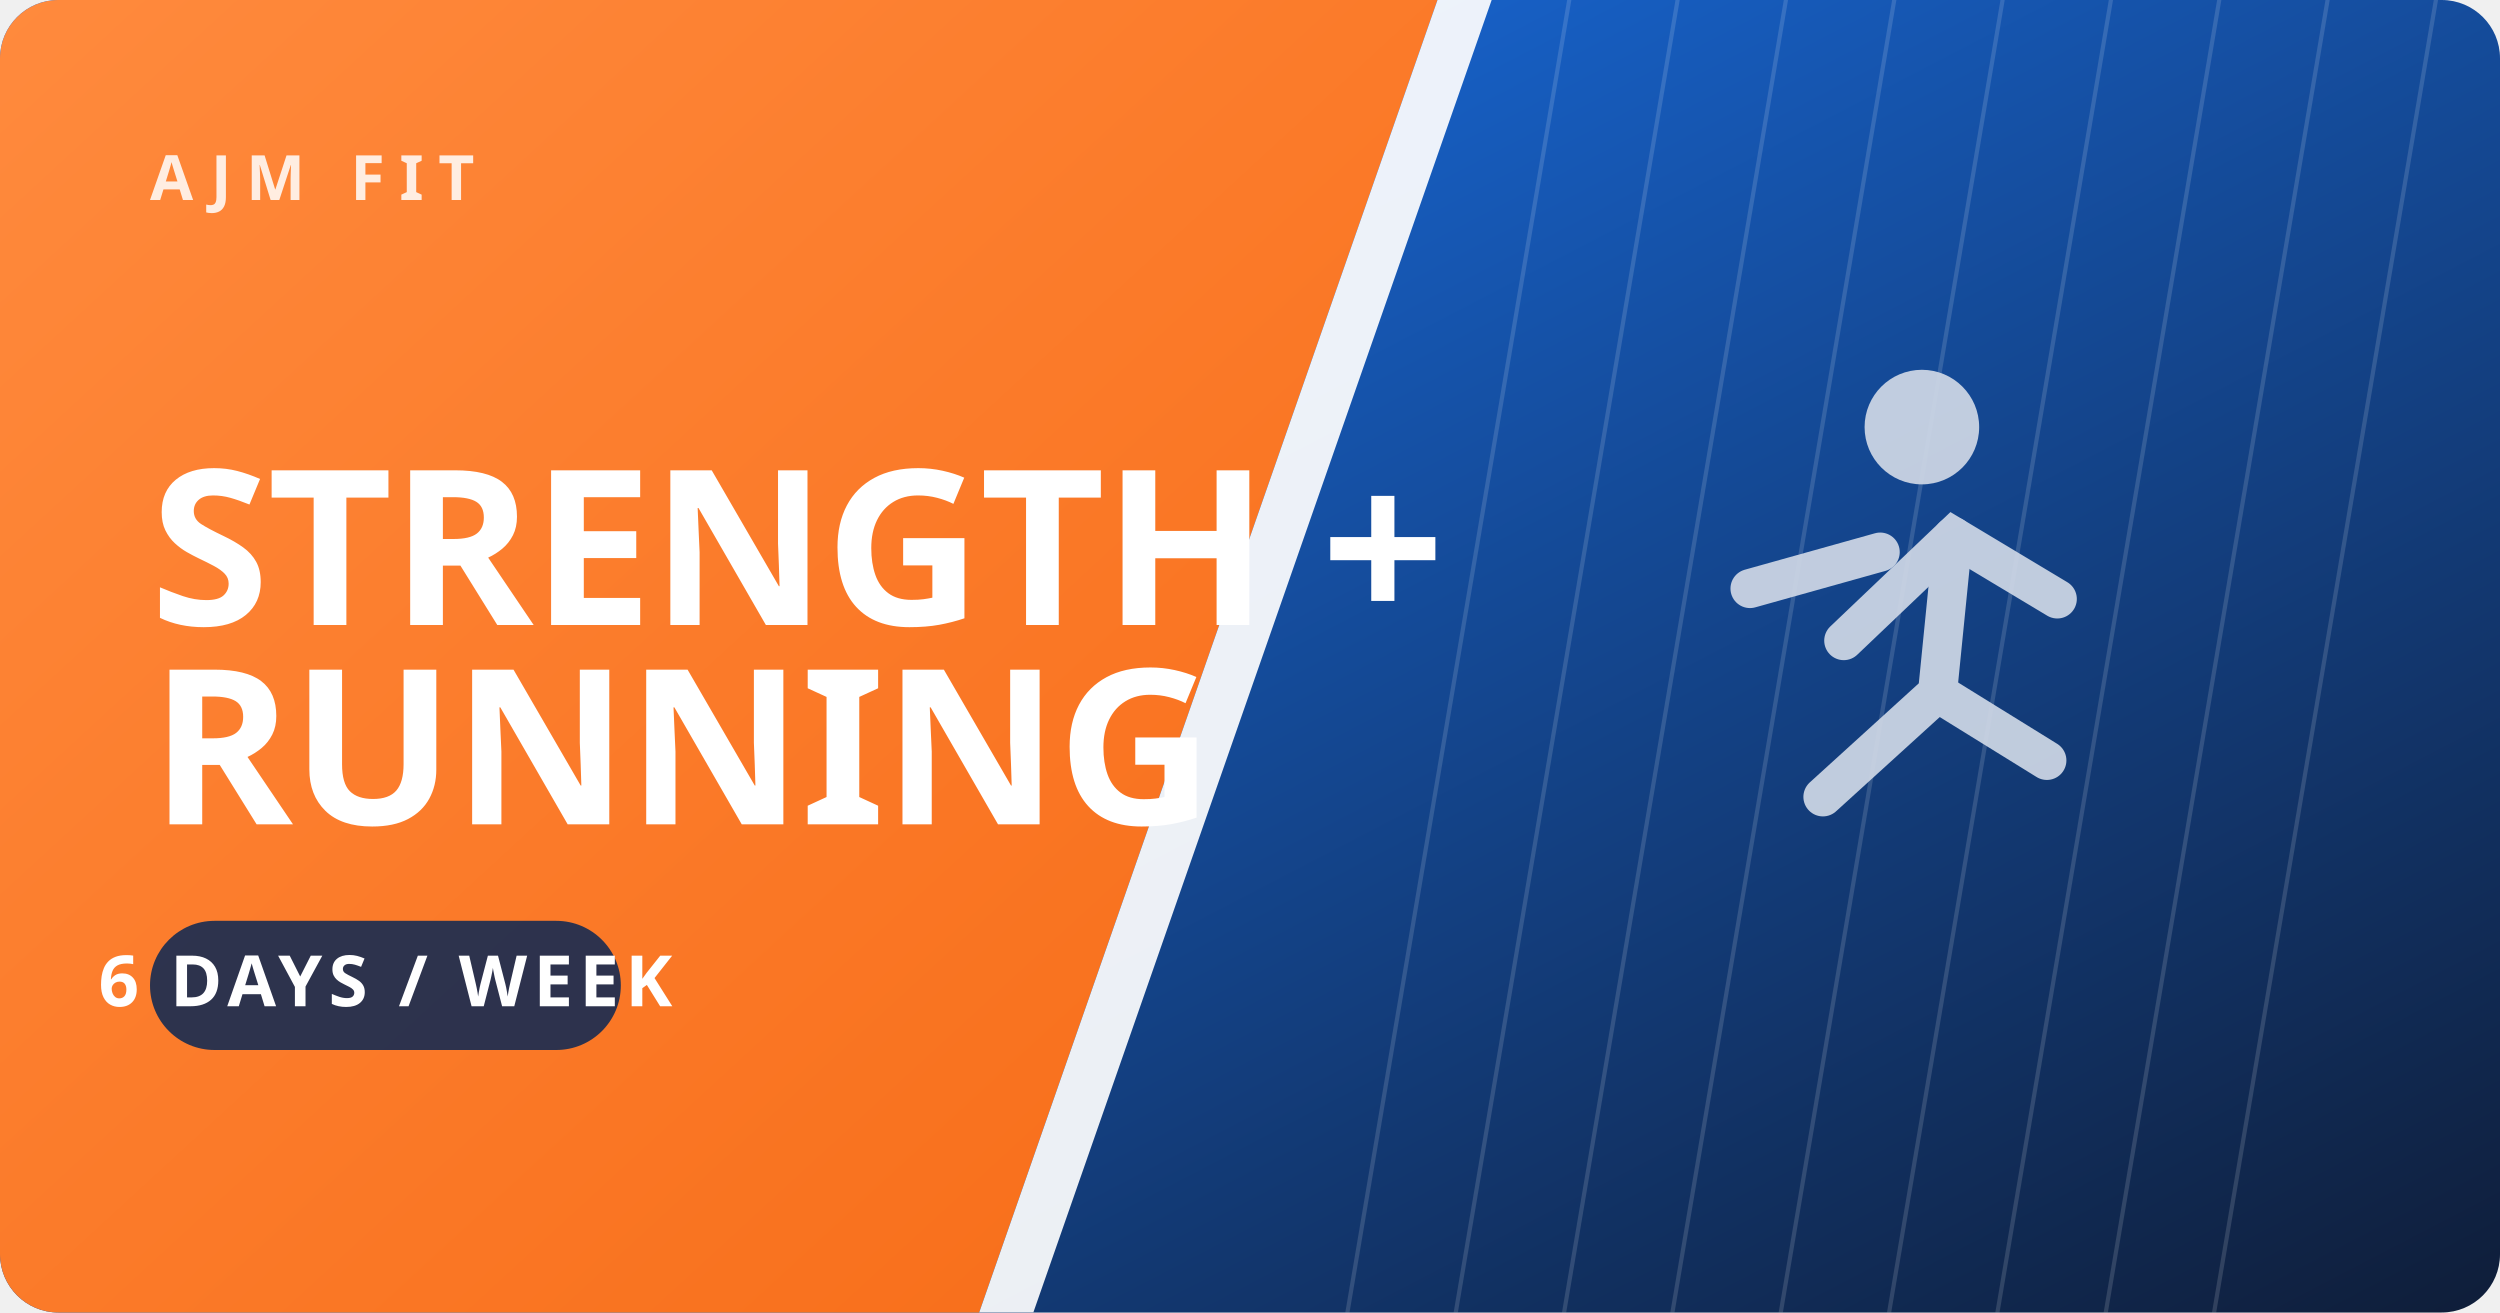
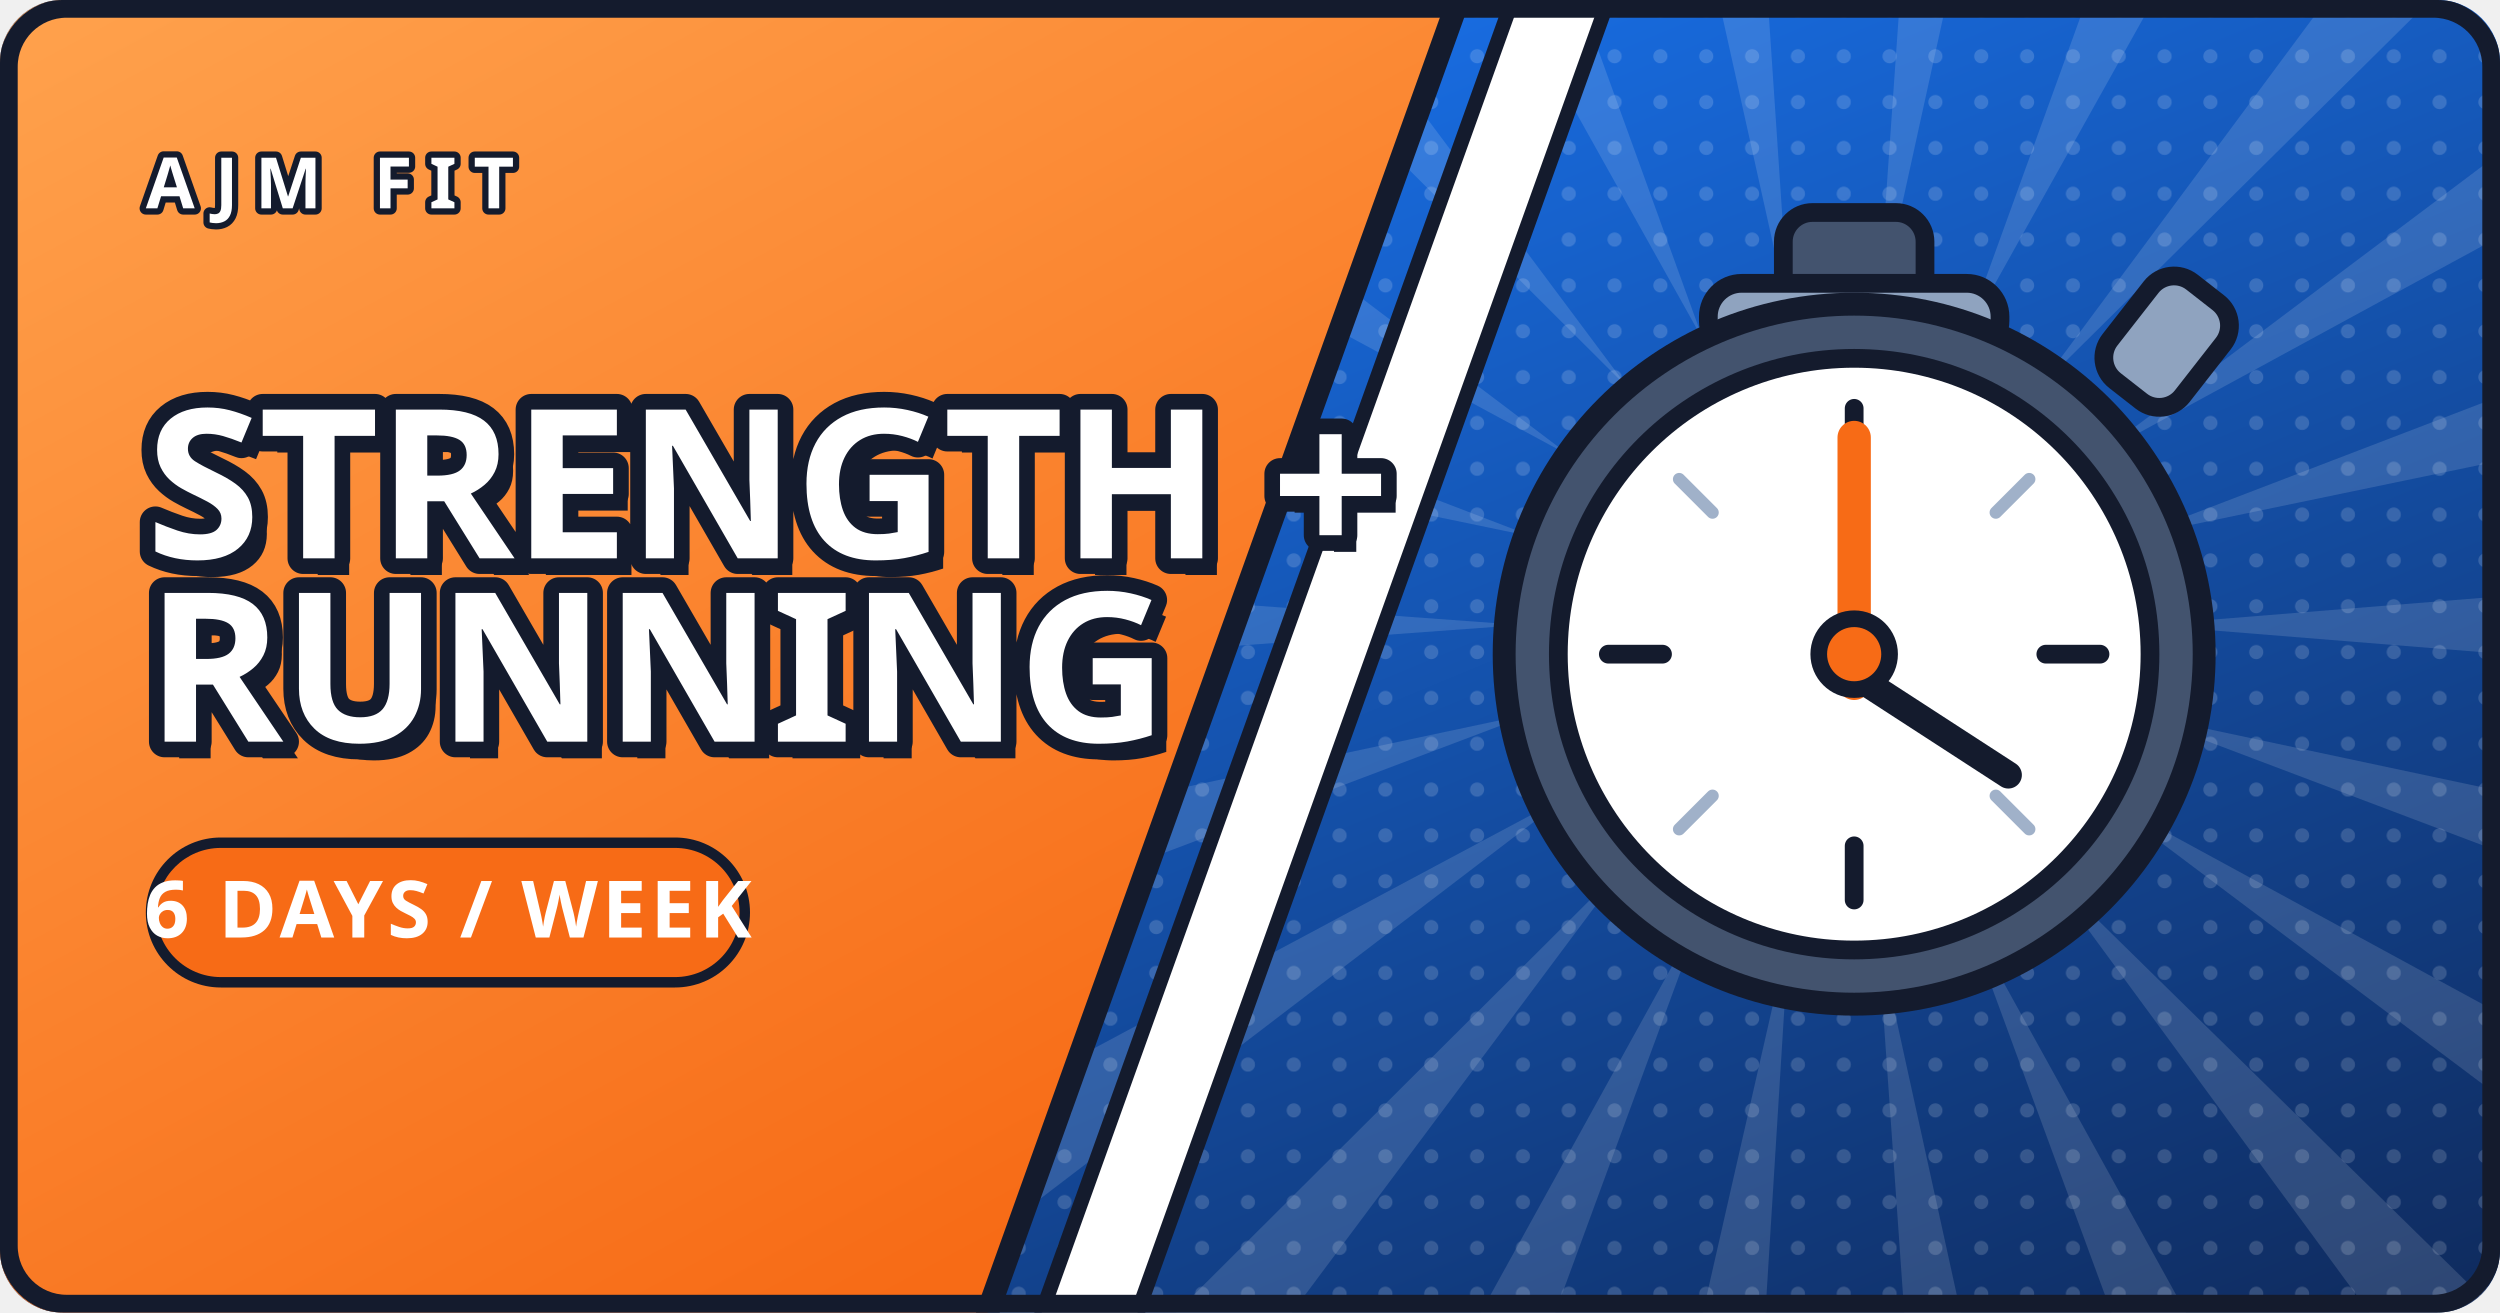
<svg xmlns="http://www.w3.org/2000/svg" viewBox="0 0 1200 630" width="1200" height="630" role="img" aria-label="Strength + Running (6-day)">
  <defs>
-     <linearGradient id="o" x1="0" y1="0" x2="1" y2="1">
-       <stop offset="0" stop-color="#ff8a3d" />
+     <linearGradient id="o" x1="0" y1="0" x2="0.6" y2="1">
+       <stop offset="0" stop-color="#FFA24D" />
      <stop offset="1" stop-color="#F76B16" />
    </linearGradient>
-     <linearGradient id="b" x1="0" y1="0" x2="1" y2="1">
+     <linearGradient id="b" x1="0.2" y1="0" x2="1" y2="1">
      <stop offset="0" stop-color="#1A7BFF" />
-       <stop offset="1" stop-color="#0f1d38" />
+       <stop offset="1" stop-color="#0f2a5c" />
    </linearGradient>
+     <pattern id="dots" width="22" height="22" patternUnits="userSpaceOnUse">
+       <circle cx="5" cy="5" r="3.4" fill="#fff" opacity="0.16" />
+     </pattern>
    <clipPath id="card">
-       <rect width="1200" height="630" rx="28" />
+       <rect width="1200" height="630" rx="30" />
    </clipPath>
  </defs>
  <g clip-path="url(#card)">
    <rect width="1200" height="630" fill="url(#b)" />
-     <path d="M0 0 H690 L470 630 H0 Z" fill="url(#o)" />
-     <path d="M690 0 L716 0 L496 630 L470 630 Z" fill="#ffffff" opacity="0.92" />
-     <g opacity="0.14" fill="none" stroke="#fff" stroke-width="2">
-       <line x1="760" y1="-40" x2="640" y2="670" />
-       <line x1="812" y1="-40" x2="692" y2="670" />
-       <line x1="864" y1="-40" x2="744" y2="670" />
-       <line x1="916" y1="-40" x2="796" y2="670" />
-       <line x1="968" y1="-40" x2="848" y2="670" />
-       <line x1="1020" y1="-40" x2="900" y2="670" />
-       <line x1="1072" y1="-40" x2="952" y2="670" />
-       <line x1="1124" y1="-40" x2="1004" y2="670" />
-       <line x1="1176" y1="-40" x2="1056" y2="670" />
+     <rect width="1200" height="630" fill="url(#dots)" />
+     <g transform="translate(880,300)">
+       <path d="M150.0 0.0 L469.3 25.8 L469.3 -25.8 Z" fill="#fff" opacity="0.13" />
+       <path d="M143.9 42.3 L509.0 180.4 L525.7 123.4 Z" fill="#fff" opacity="0.13" />
+       <path d="M126.2 81.1 L494.3 357.5 L530.5 301.1 Z" fill="#fff" opacity="0.13" />
+       <path d="M98.2 113.4 L287.8 371.6 L326.8 337.7 Z" fill="#fff" opacity="0.13" />
+       <path d="M62.3 136.4 L197.0 502.8 L251.0 478.1 Z" fill="#fff" opacity="0.13" />
+       <path d="M21.3 148.5 L53.5 607.7 L119.9 598.1 Z" fill="#fff" opacity="0.13" />
+       <path d="M-21.3 148.5 L-92.4 460.8 L-41.2 468.2 Z" fill="#fff" opacity="0.13" />
+       <path d="M-62.3 136.4 L-251.0 478.1 L-197.0 502.8 Z" fill="#fff" opacity="0.13" />
+       <path d="M-98.2 113.4 L-424.2 438.4 L-373.5 482.3 Z" fill="#fff" opacity="0.13" />
+       <path d="M-126.2 81.1 L-408.8 232.0 L-380.8 275.5 Z" fill="#fff" opacity="0.13" />
+       <path d="M-143.9 42.3 L-525.7 123.4 L-509.0 180.4 Z" fill="#fff" opacity="0.13" />
+       <path d="M-150.0 0.0 L-609.1 -33.5 L-609.1 33.5 Z" fill="#fff" opacity="0.13" />
+       <path d="M-143.9 -42.3 L-443.0 -157.0 L-457.6 -107.4 Z" fill="#fff" opacity="0.13" />
+       <path d="M-126.2 -81.1 L-437.5 -316.5 L-469.6 -266.5 Z" fill="#fff" opacity="0.13" />
+       <path d="M-98.2 -113.4 L-373.5 -482.3 L-424.2 -438.4 Z" fill="#fff" opacity="0.13" />
+       <path d="M-62.3 -136.4 L-171.4 -437.6 L-218.5 -416.1 Z" fill="#fff" opacity="0.13" />
+       <path d="M-21.3 -148.5 L-47.4 -537.9 L-106.1 -529.5 Z" fill="#fff" opacity="0.13" />
+       <path d="M21.3 -148.5 L119.9 -598.1 L53.5 -607.7 Z" fill="#fff" opacity="0.13" />
+       <path d="M62.3 -136.4 L218.5 -416.1 L171.4 -437.6 Z" fill="#fff" opacity="0.13" />
+       <path d="M98.2 -113.4 L375.5 -388.0 L330.7 -426.9 Z" fill="#fff" opacity="0.13" />
+       <path d="M126.2 -81.1 L530.5 -301.1 L494.3 -357.5 Z" fill="#fff" opacity="0.13" />
+       <path d="M143.9 -42.3 L457.6 -107.4 L443.0 -157.0 Z" fill="#fff" opacity="0.13" />
    </g>
-     <g transform="translate(905,300) scale(1.25)" opacity="0.92" fill="none" stroke="#cfd8e6" stroke-width="15" stroke-linecap="round">
-       <circle cx="14" cy="-76" r="22" fill="#cfd8e6" stroke="none" />
-       <path d="M-16 6 L26 -34 L66 -10" />
-       <path d="M26 -34 L20 26 L-24 66" />
-       <path d="M20 26 L62 52" />
-       <path d="M-2 -28 L-52 -14" />
+     <path d="M0 0 H700 L474 630 H0 Z" fill="url(#o)" />
+     <path d="M700 0 L474 630" fill="none" stroke="#141b2d" stroke-width="11" stroke-linejoin="round" stroke-linecap="round" />
+     <path d="M726 0 L500 630 L546 630 L772 0 Z" fill="#fff" stroke="#141b2d" stroke-width="7" stroke-linejoin="round" stroke-linecap="round" />
+     <g transform="translate(890,300)">
+       <g transform="translate(0,14)">
+         <rect x="-34" y="-212" width="68" height="46" rx="14" fill="#43536e" stroke="#141b2d" stroke-width="9" stroke-linejoin="round" stroke-linecap="round" />
+         <rect x="-70" y="-178" width="140" height="34" rx="16" fill="#8FA3BF" stroke="#141b2d" stroke-width="9" stroke-linejoin="round" stroke-linecap="round" />
+         <g transform="translate(150,-150) rotate(38)">
+           <rect x="-22" y="-30" width="44" height="60" rx="14" fill="#8FA3BF" stroke="#141b2d" stroke-width="9" stroke-linejoin="round" stroke-linecap="round" />
+         </g>
+         <circle r="168" fill="#43536e" stroke="#141b2d" stroke-width="11" stroke-linejoin="round" stroke-linecap="round" />
+         <circle r="142" fill="#fff" stroke="#141b2d" stroke-width="9" stroke-linejoin="round" stroke-linecap="round" />
+         <g stroke="#141b2d" stroke-width="9" stroke-linecap="round">
+           <path d="M0 -118 V-92" />
+           <path d="M0 118 V92" />
+           <path d="M-118 0 H-92" />
+           <path d="M118 0 H92" />
+         </g>
+         <g stroke="#8FA3BF" stroke-width="6" stroke-linecap="round" opacity="0.85">
+           <path d="M84 -84 L68 -68" />
+           <path d="M-84 84 L-68 68" />
+           <path d="M-84 -84 L-68 -68" />
+           <path d="M84 84 L68 68" />
+         </g>
+         <path d="M0 14 V-104" stroke="#F76B16" stroke-width="16" stroke-linecap="round" />
+         <path d="M0 10 L74 58" stroke="#141b2d" stroke-width="13" stroke-linecap="round" />
+         <circle r="17" fill="#F76B16" stroke="#141b2d" stroke-width="8" stroke-linejoin="round" stroke-linecap="round" />
+       </g>
    </g>
-     <text x="72" y="300" font-family="'Barlow Condensed','Arial Narrow',Haettenschweiler,Impact,sans-serif" font-weight="800" font-size="104" fill="#fff" letter-spacing="-1" style="text-transform:uppercase">
-       <tspan x="72" dy="0">STRENGTH +</tspan>
-       <tspan x="72" dy="95.68">RUNNING</tspan>
-     </text>
-     <rect x="72" y="442" width="226" height="62" rx="31" fill="#1B2D50" opacity="0.92" />
-     <text x="185" y="483" font-family="'Barlow Condensed','Arial Narrow',Haettenschweiler,Impact,sans-serif" font-weight="700" font-size="34" fill="#fff" text-anchor="middle" letter-spacing="3">6 DAYS / WEEK</text>
-     <text x="72" y="96" font-family="'Barlow Condensed','Arial Narrow',Haettenschweiler,Impact,sans-serif" font-weight="700" font-size="30" fill="#fff" opacity="0.85" letter-spacing="7">AJM FIT</text>
+     <g font-family="'Barlow Condensed','Arial Narrow',Haettenschweiler,Impact,sans-serif" font-weight="800" font-size="100" letter-spacing="-1">
+       <text x="70" y="268" fill="#141b2d" transform="translate(7,8)">
+         <tspan x="70" dy="0">STRENGTH +</tspan>
+         <tspan x="70" dy="88">RUNNING</tspan>
+       </text>
+       <text x="70" y="268" fill="#fff" stroke="#141b2d" stroke-width="15" stroke-linejoin="round" paint-order="stroke">
+         <tspan x="70" dy="0">STRENGTH +</tspan>
+         <tspan x="70" dy="88">RUNNING</tspan>
+       </text>
+     </g>
+     <g transform="translate(70,402)">
+       <rect width="290" height="72" rx="36" fill="#141b2d" />
+       <rect x="5" y="5" width="280" height="62" rx="31" fill="#F76B16" />
+       <text x="145" y="48" font-family="'Barlow Condensed','Arial Narrow',Haettenschweiler,Impact,sans-serif" font-weight="800" font-size="38" fill="#fff" text-anchor="middle" letter-spacing="2">6 DAYS / WEEK</text>
+     </g>
+     <text x="70" y="100" font-family="'Barlow Condensed','Arial Narrow',Haettenschweiler,Impact,sans-serif" font-weight="800" font-size="34" fill="#fff" letter-spacing="8" stroke="#141b2d" stroke-width="6" paint-order="stroke" stroke-linejoin="round">AJM FIT</text>
+     <rect x="4" y="4" width="1192" height="622" rx="28" fill="none" stroke="#141b2d" stroke-width="9" stroke-linejoin="round" stroke-linecap="round" />
  </g>
</svg>
